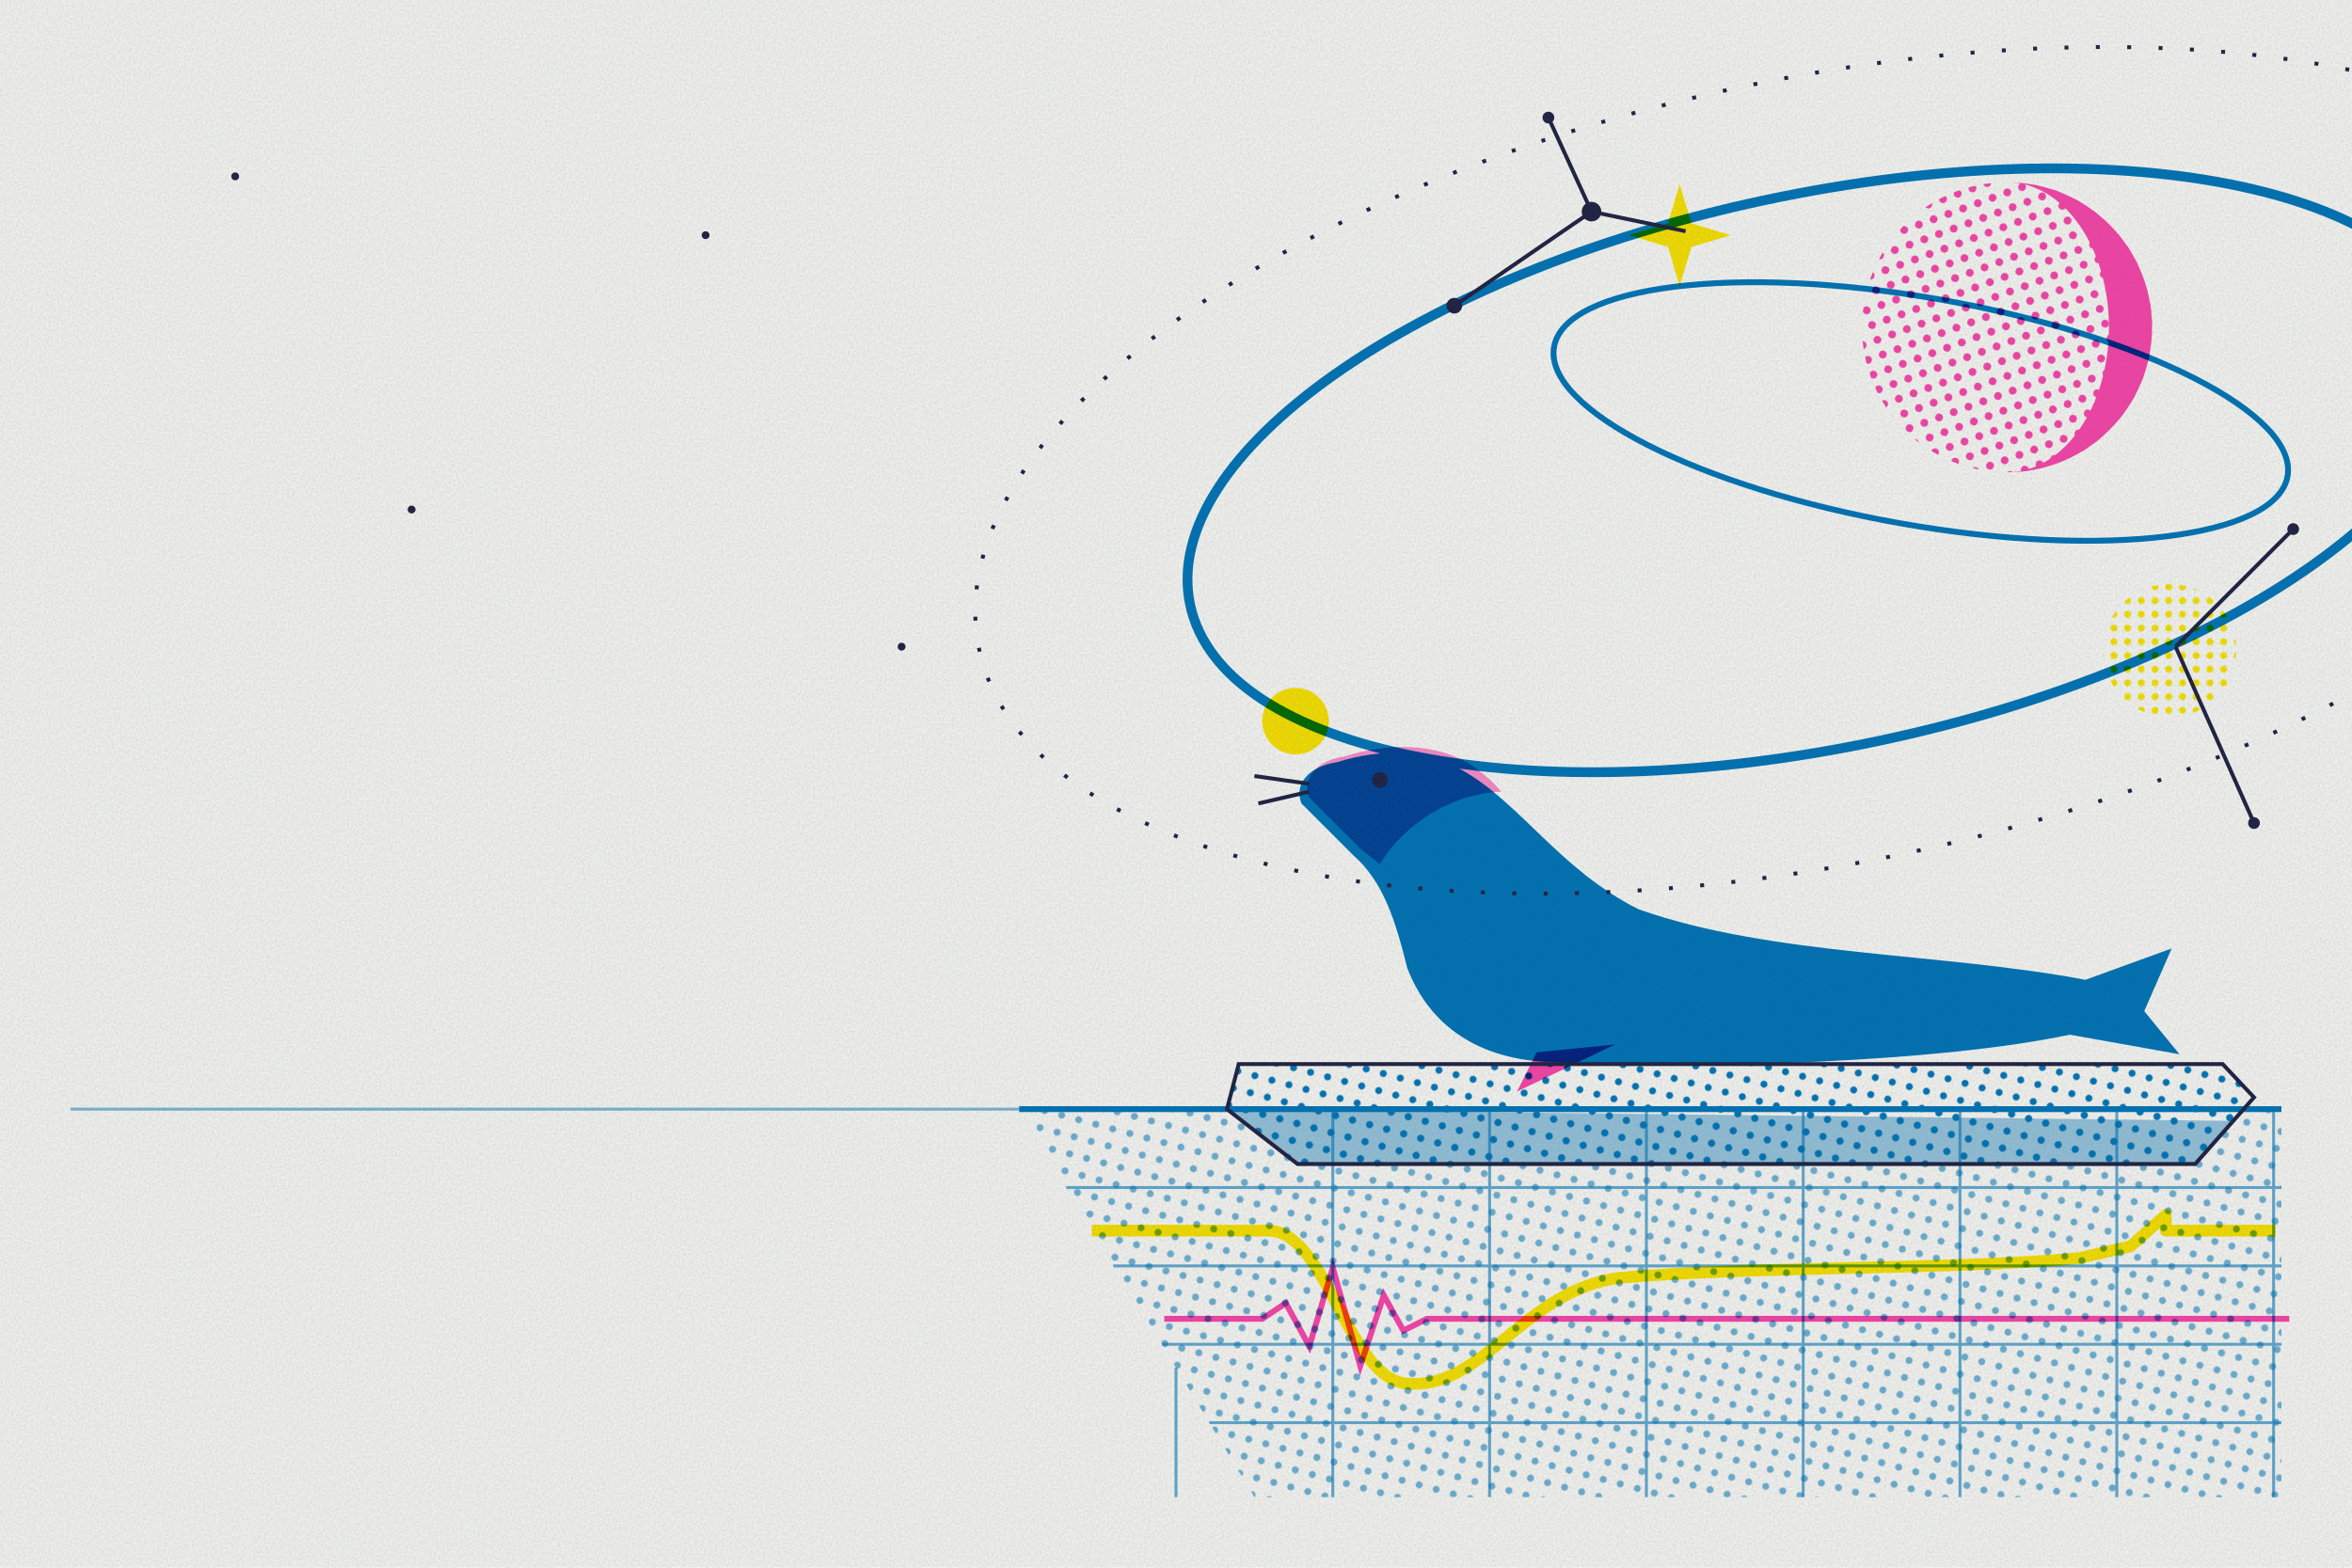
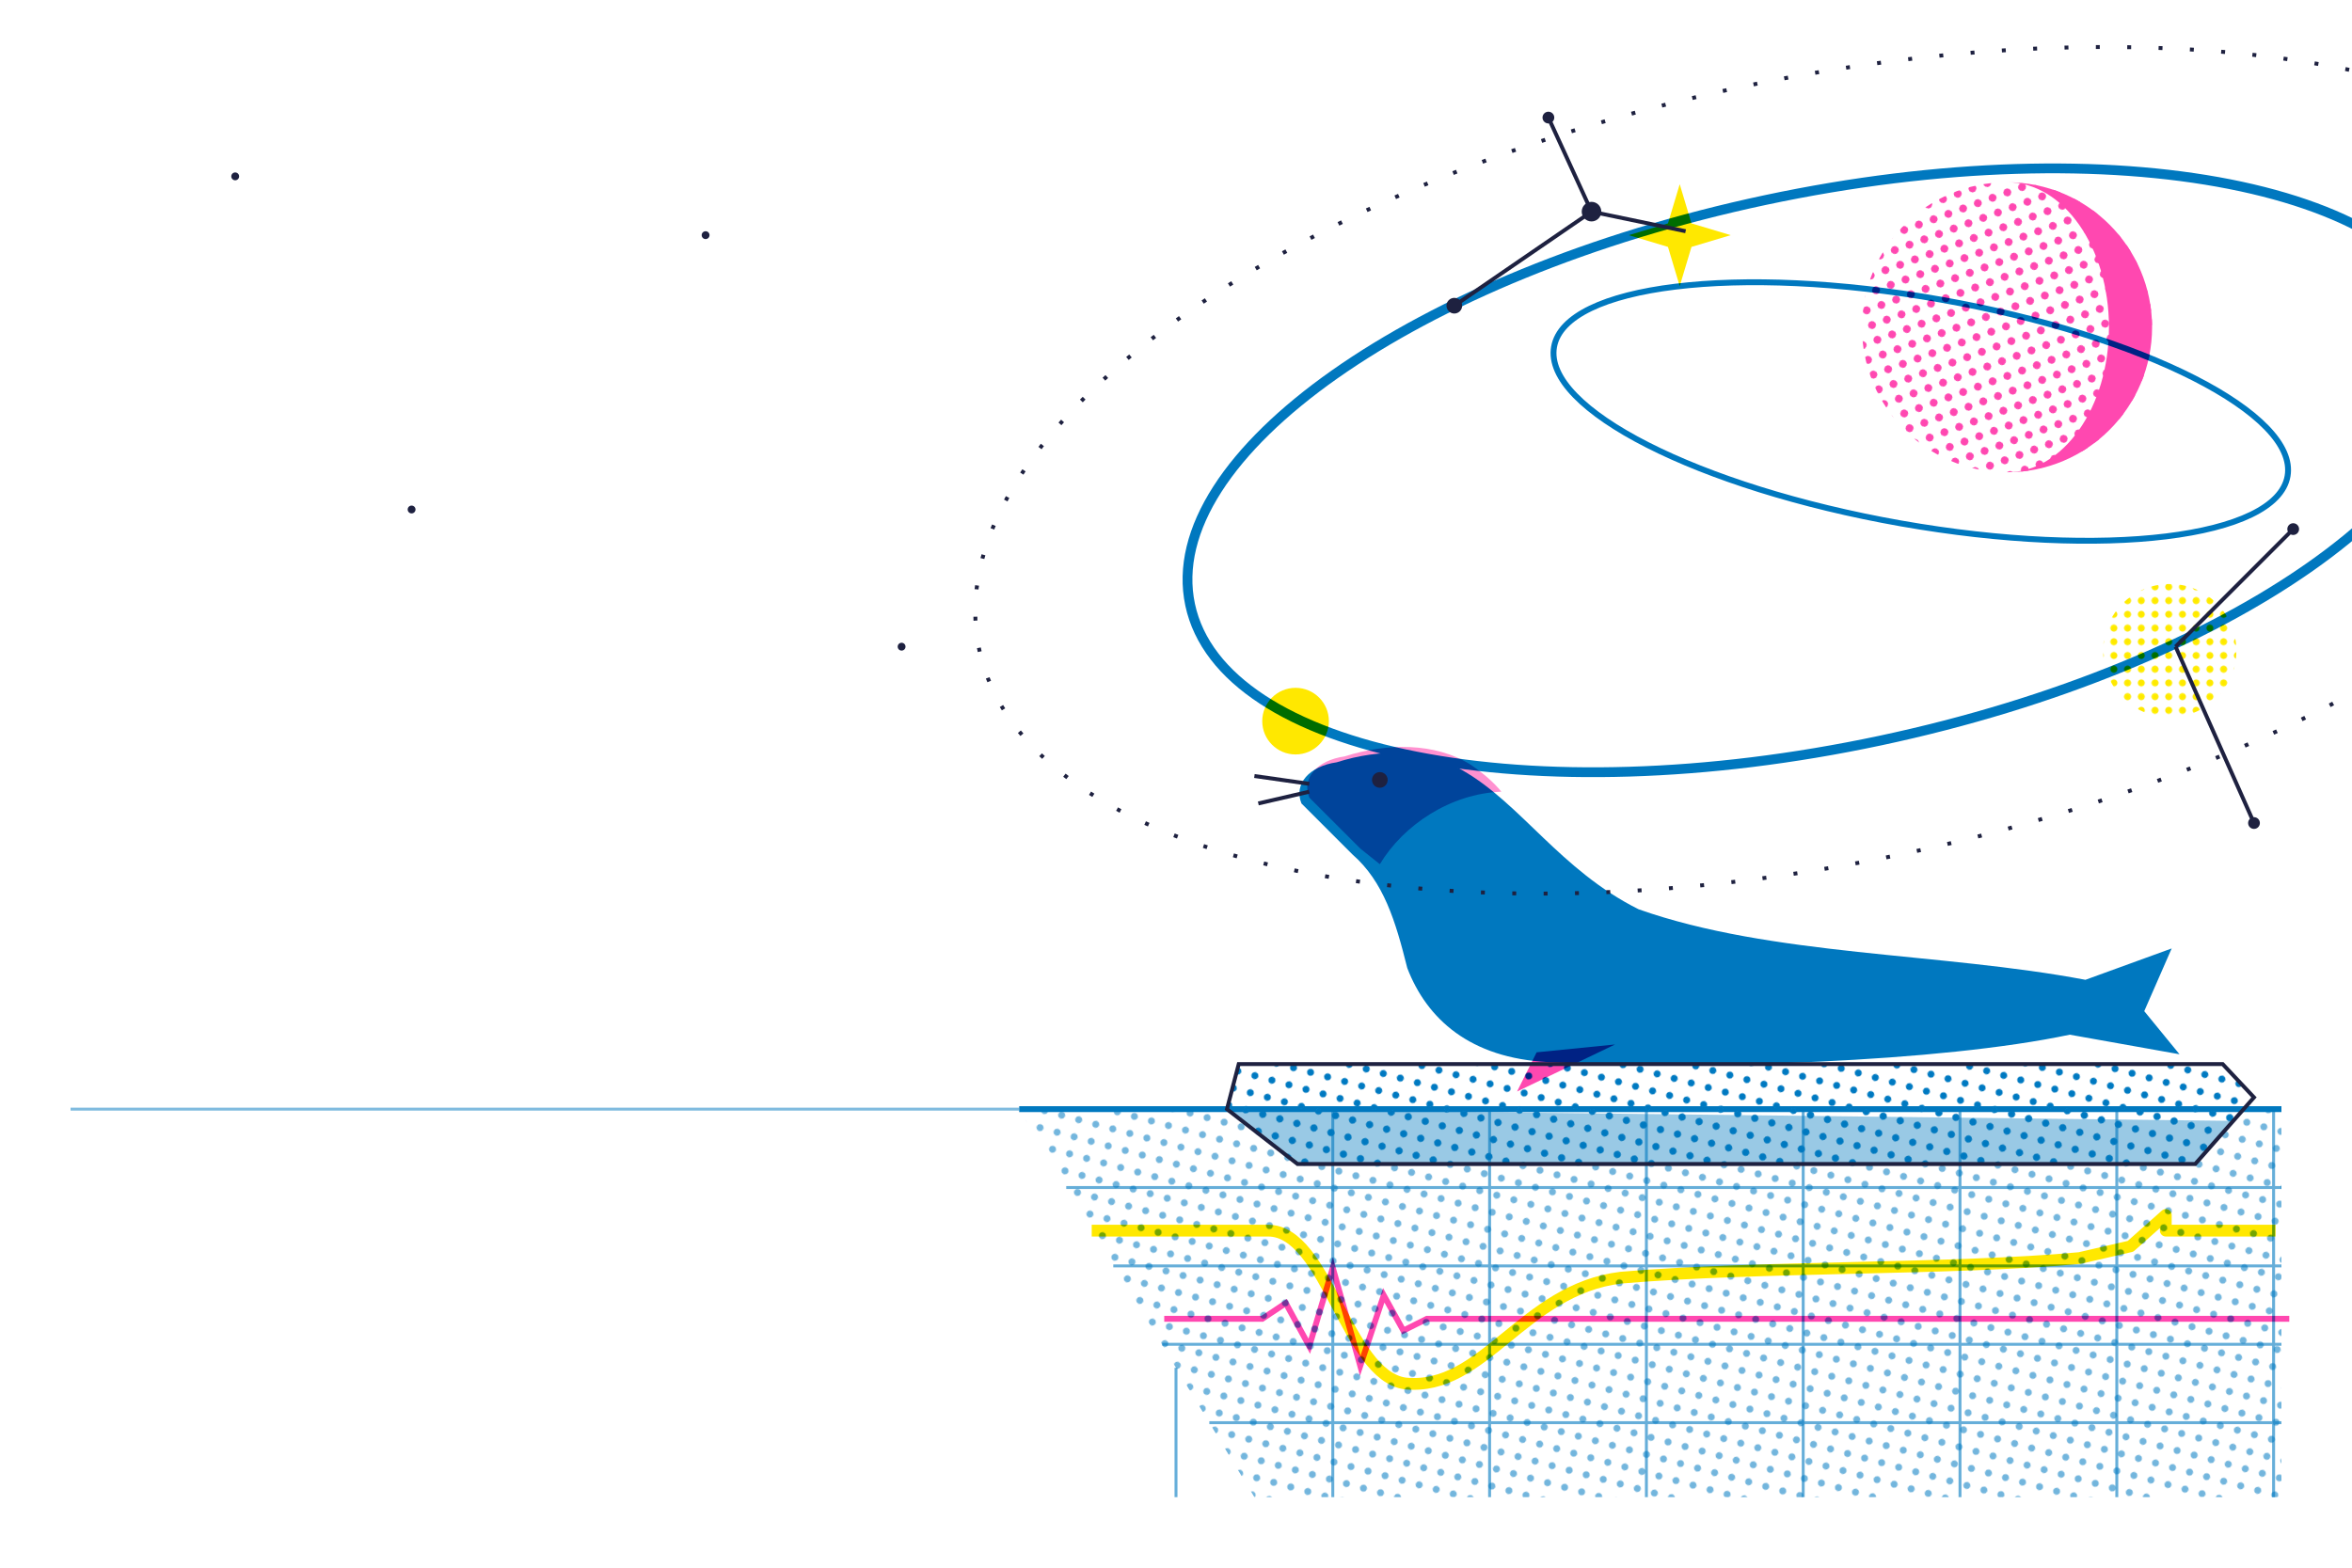
<svg xmlns="http://www.w3.org/2000/svg" viewBox="0 0 1200 800">
  <defs>
    <pattern id="hero-dots-b" width="9" height="9" patternUnits="userSpaceOnUse" patternTransform="rotate(15)">
      <circle cx="4.5" cy="4.5" r="1.8" fill="#0078BF" />
    </pattern>
    <pattern id="hero-dots-p" width="8" height="8" patternUnits="userSpaceOnUse" patternTransform="rotate(-20)">
      <circle cx="4" cy="4" r="2" fill="#FF48B0" />
    </pattern>
    <pattern id="hero-dots-y" width="7" height="7" patternUnits="userSpaceOnUse">
      <circle cx="3.5" cy="3.5" r="1.8" fill="#FFE800" />
    </pattern>
    <filter id="hero-grain" x="0" y="0" width="100%" height="100%">
      <feTurbulence type="fractalNoise" baseFrequency="0.9" numOctaves="2" stitchTiles="stitch" />
      <feColorMatrix type="matrix" values="0 0 0 0 0.118 0 0 0 0 0.129 0 0 0 0 0.251 0 0 0 -2 1.4" />
    </filter>
  </defs>
-   <rect width="1200" height="800" fill="#EEEFEA" />
  <g style="mix-blend-mode:multiply">
    <path d="M520 566H1164V764H640Z" fill="url(#hero-dots-b)" opacity="0.55" />
    <g fill="none" stroke="#0078BF" stroke-width="1.5" opacity="0.6">
      <path d="M544 606H1164M568 646H1164M593 686H1164M617 726H1164" />
      <path d="M600 698V764M680 566V764M760 566V764M840 566V764M920 566V764M1000 566V764M1080 566V764M1160 566V764" />
    </g>
    <path d="M520 566H1164" stroke="#0078BF" stroke-width="3" />
    <path d="M36 566H520" stroke="#0078BF" stroke-width="1.5" opacity="0.5" />
    <ellipse cx="930" cy="240" rx="330" ry="141" transform="rotate(-12 930 240)" fill="none" stroke="#0078BF" stroke-width="5" />
    <ellipse cx="980" cy="210" rx="190" ry="58" transform="rotate(10 980 210)" fill="none" stroke="#0078BF" stroke-width="3" />
    <path d="M632 543H1134L1150 560L1120 594H662L626 566Z" fill="url(#hero-dots-b)" />
    <path d="M626 566L662 594H1120L1140 572Z" fill="#0078BF" opacity="0.4" />
    <path d="M664 410C660 400 668 391 682 389C704 382 728 382 746 393C776 410 796 444 836 464C904 488 990 486 1064 500L1108 484L1094 516L1112 538L1056 528C990 542 870 546 790 542C750 540 728 520 718 494C712 470 706 450 690 436Z" fill="#0078BF" />
  </g>
  <g style="mix-blend-mode:multiply" transform="translate(4 -3)">
    <circle cx="1020" cy="170" r="74" fill="url(#hero-dots-p)" />
    <path d="M1020 96A74 74 0 0 1 1020 244A52 74 0 0 0 1020 96Z" fill="#FF48B0" />
    <path d="M664 410C660 400 668 391 682 389C704 382 728 382 746 393C752 397 758 402 762 407C736 408 712 424 700 444L690 436Z" fill="#FF48B0" opacity="0.6" />
    <path d="M780 540L820 536L770 560Z" fill="#FF48B0" />
    <path d="M590 676H640L652 668L664 690L676 650L690 700L702 664L712 682L724 676H1164" fill="none" stroke="#FF48B0" stroke-width="3" />
  </g>
  <g style="mix-blend-mode:multiply" transform="translate(-3 2)">
    <circle cx="664" cy="366" r="17" fill="#FFE800" />
    <path d="M560 626H650C680 626 690 700 720 704C760 708 780 656 830 650C900 644 1000 646 1064 640L1090 634L1108 618V626H1164" fill="none" stroke="#FFE800" stroke-width="6" stroke-linejoin="round" />
    <path d="M860 92L866 112L886 118L866 124L860 144L854 124L834 118L854 112Z" fill="#FFE800" />
    <circle cx="1110" cy="330" r="34" fill="url(#hero-dots-y)" />
  </g>
  <g fill="none" stroke="#1E2140" stroke-width="2">
    <ellipse cx="930" cy="240" rx="440" ry="200" transform="rotate(-12 930 240)" stroke-dasharray="2 14" />
    <path d="M742 156L812 108L860 118M812 108L790 60M1110 330L1150 420M1110 330L1170 270" />
    <path d="M632 543H1134L1150 560L1120 594H662L626 566Z" />
    <path d="M668 400L640 396M668 404L642 410" />
  </g>
  <g fill="#1E2140">
    <circle cx="742" cy="156" r="4" />
    <circle cx="812" cy="108" r="5" />
    <circle cx="790" cy="60" r="3" />
    <circle cx="1150" cy="420" r="3" />
    <circle cx="1170" cy="270" r="3" />
    <circle cx="704" cy="398" r="4" />
    <circle cx="360" cy="120" r="2" />
    <circle cx="210" cy="260" r="2" />
    <circle cx="460" cy="330" r="2" />
    <circle cx="120" cy="90" r="2" />
  </g>
-   <rect width="1200" height="800" filter="url(#hero-grain)" opacity="0.12" />
</svg>
